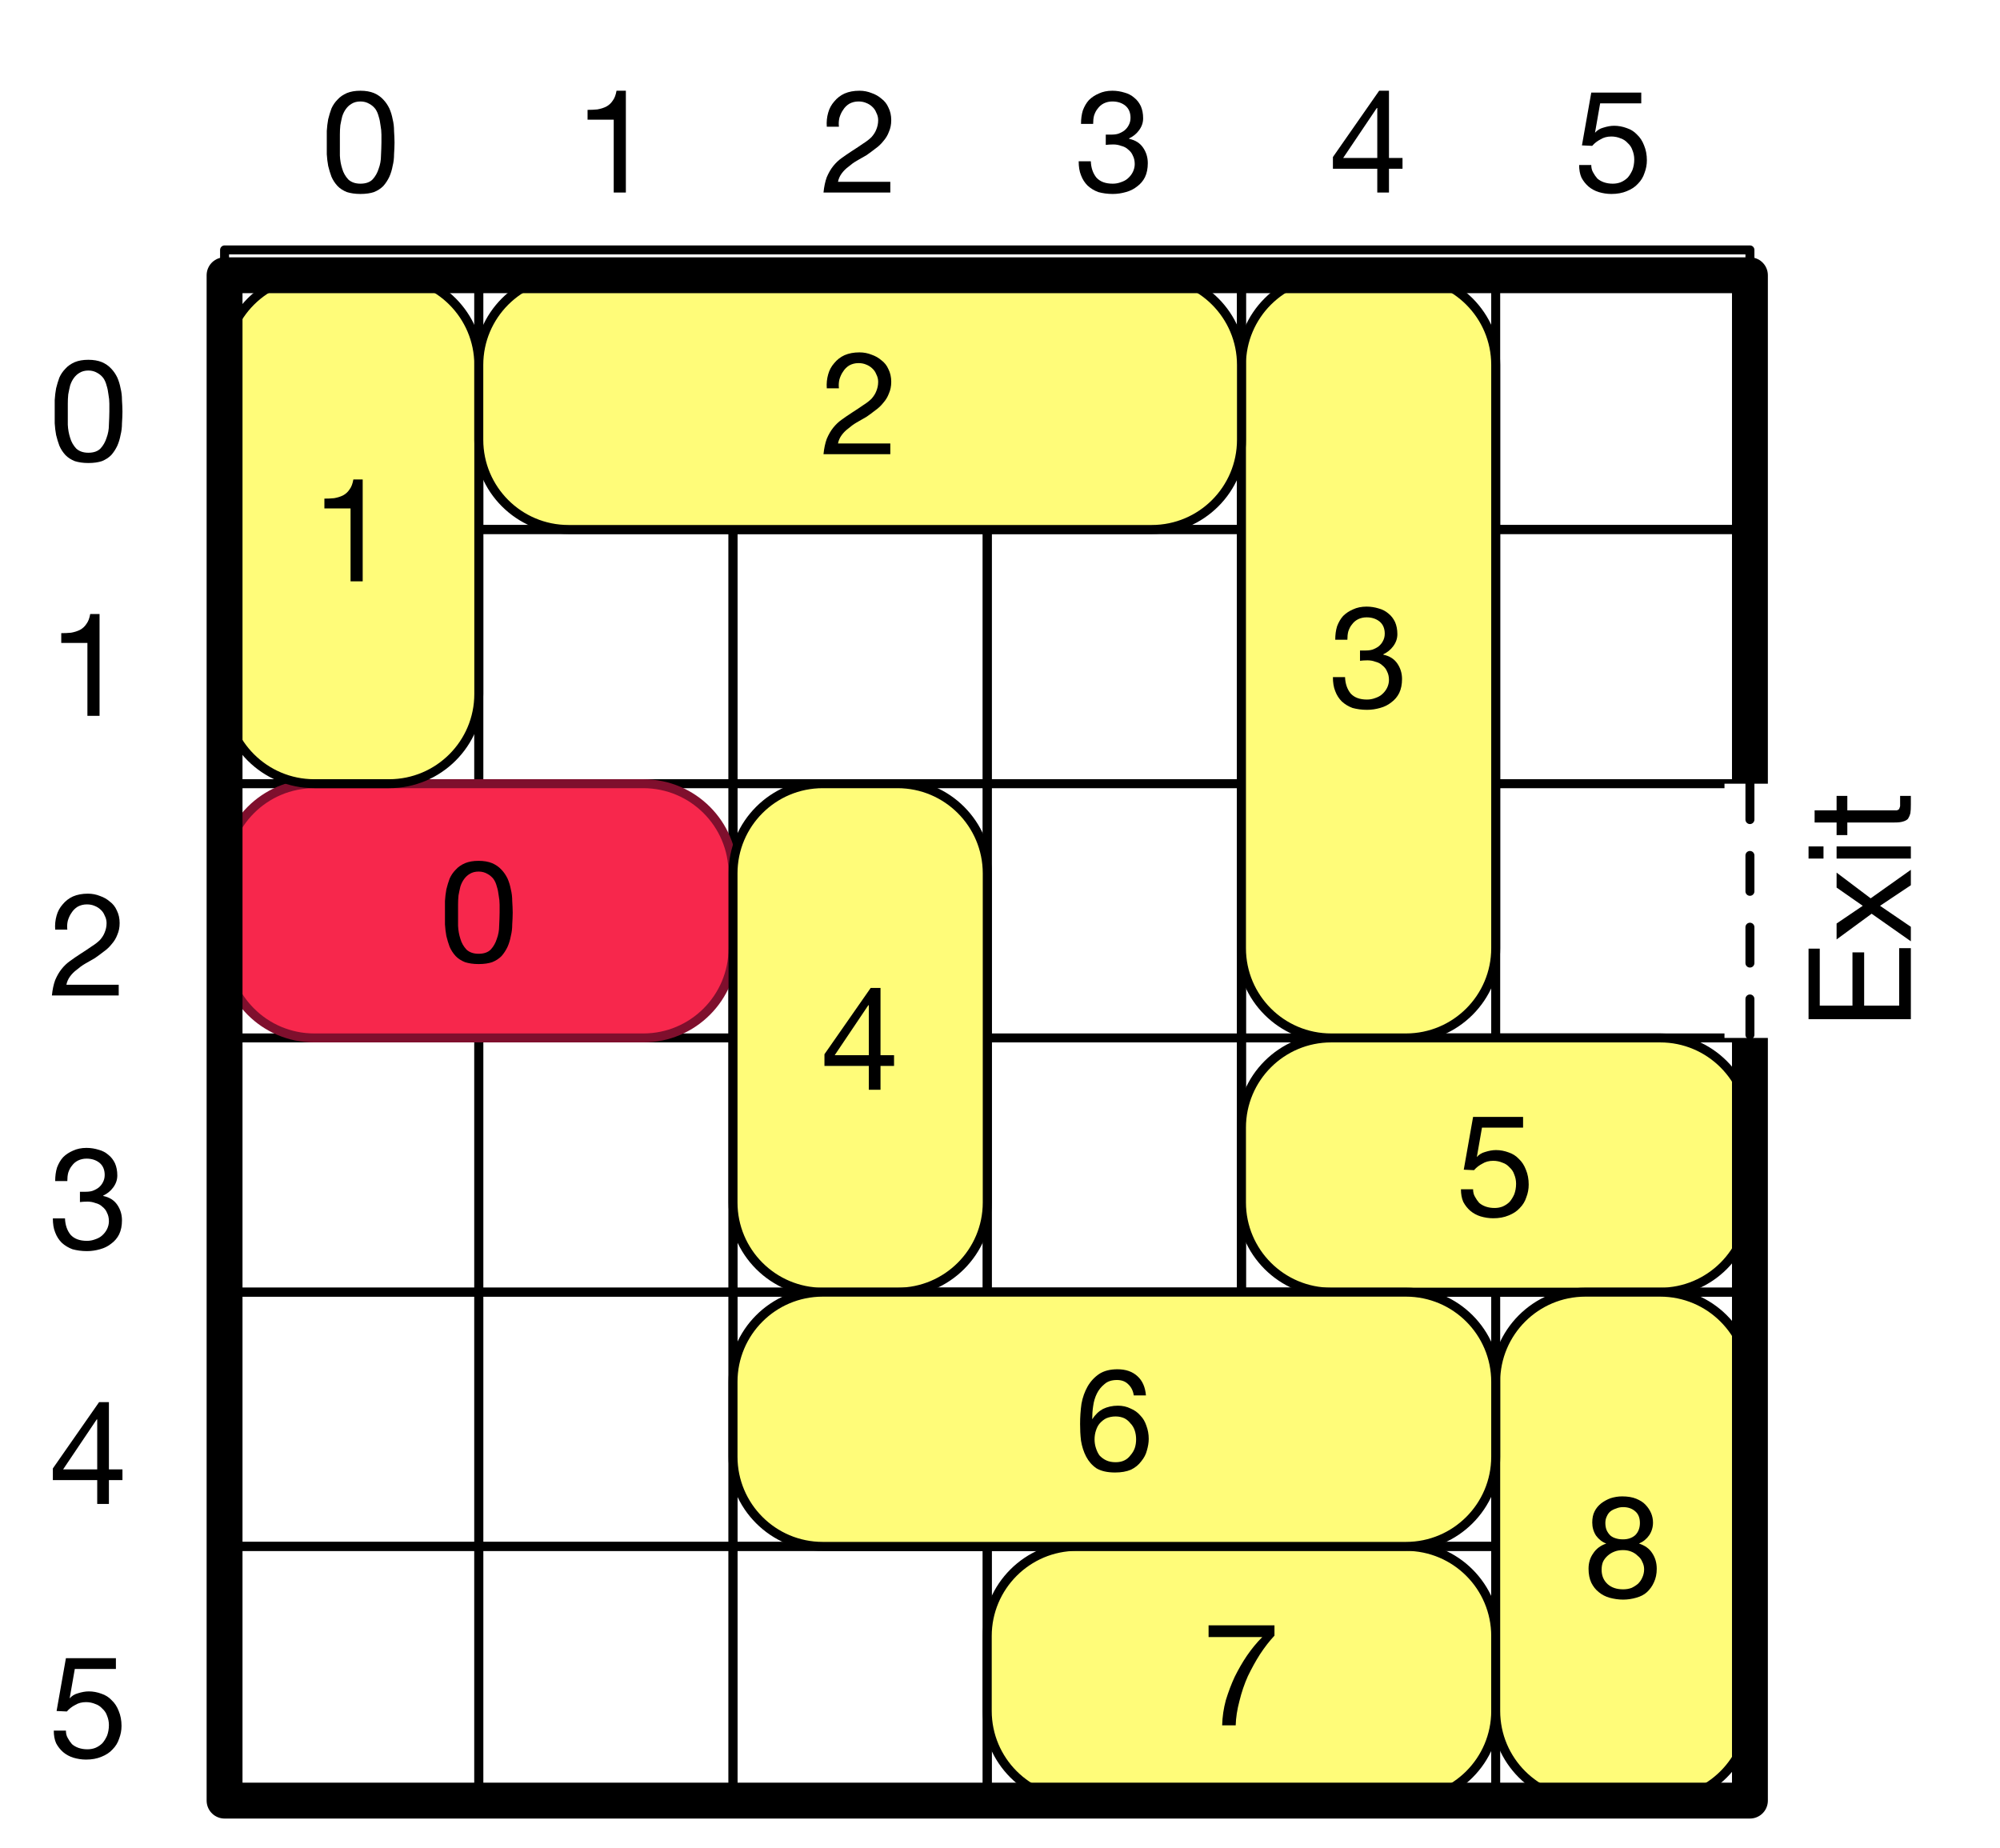
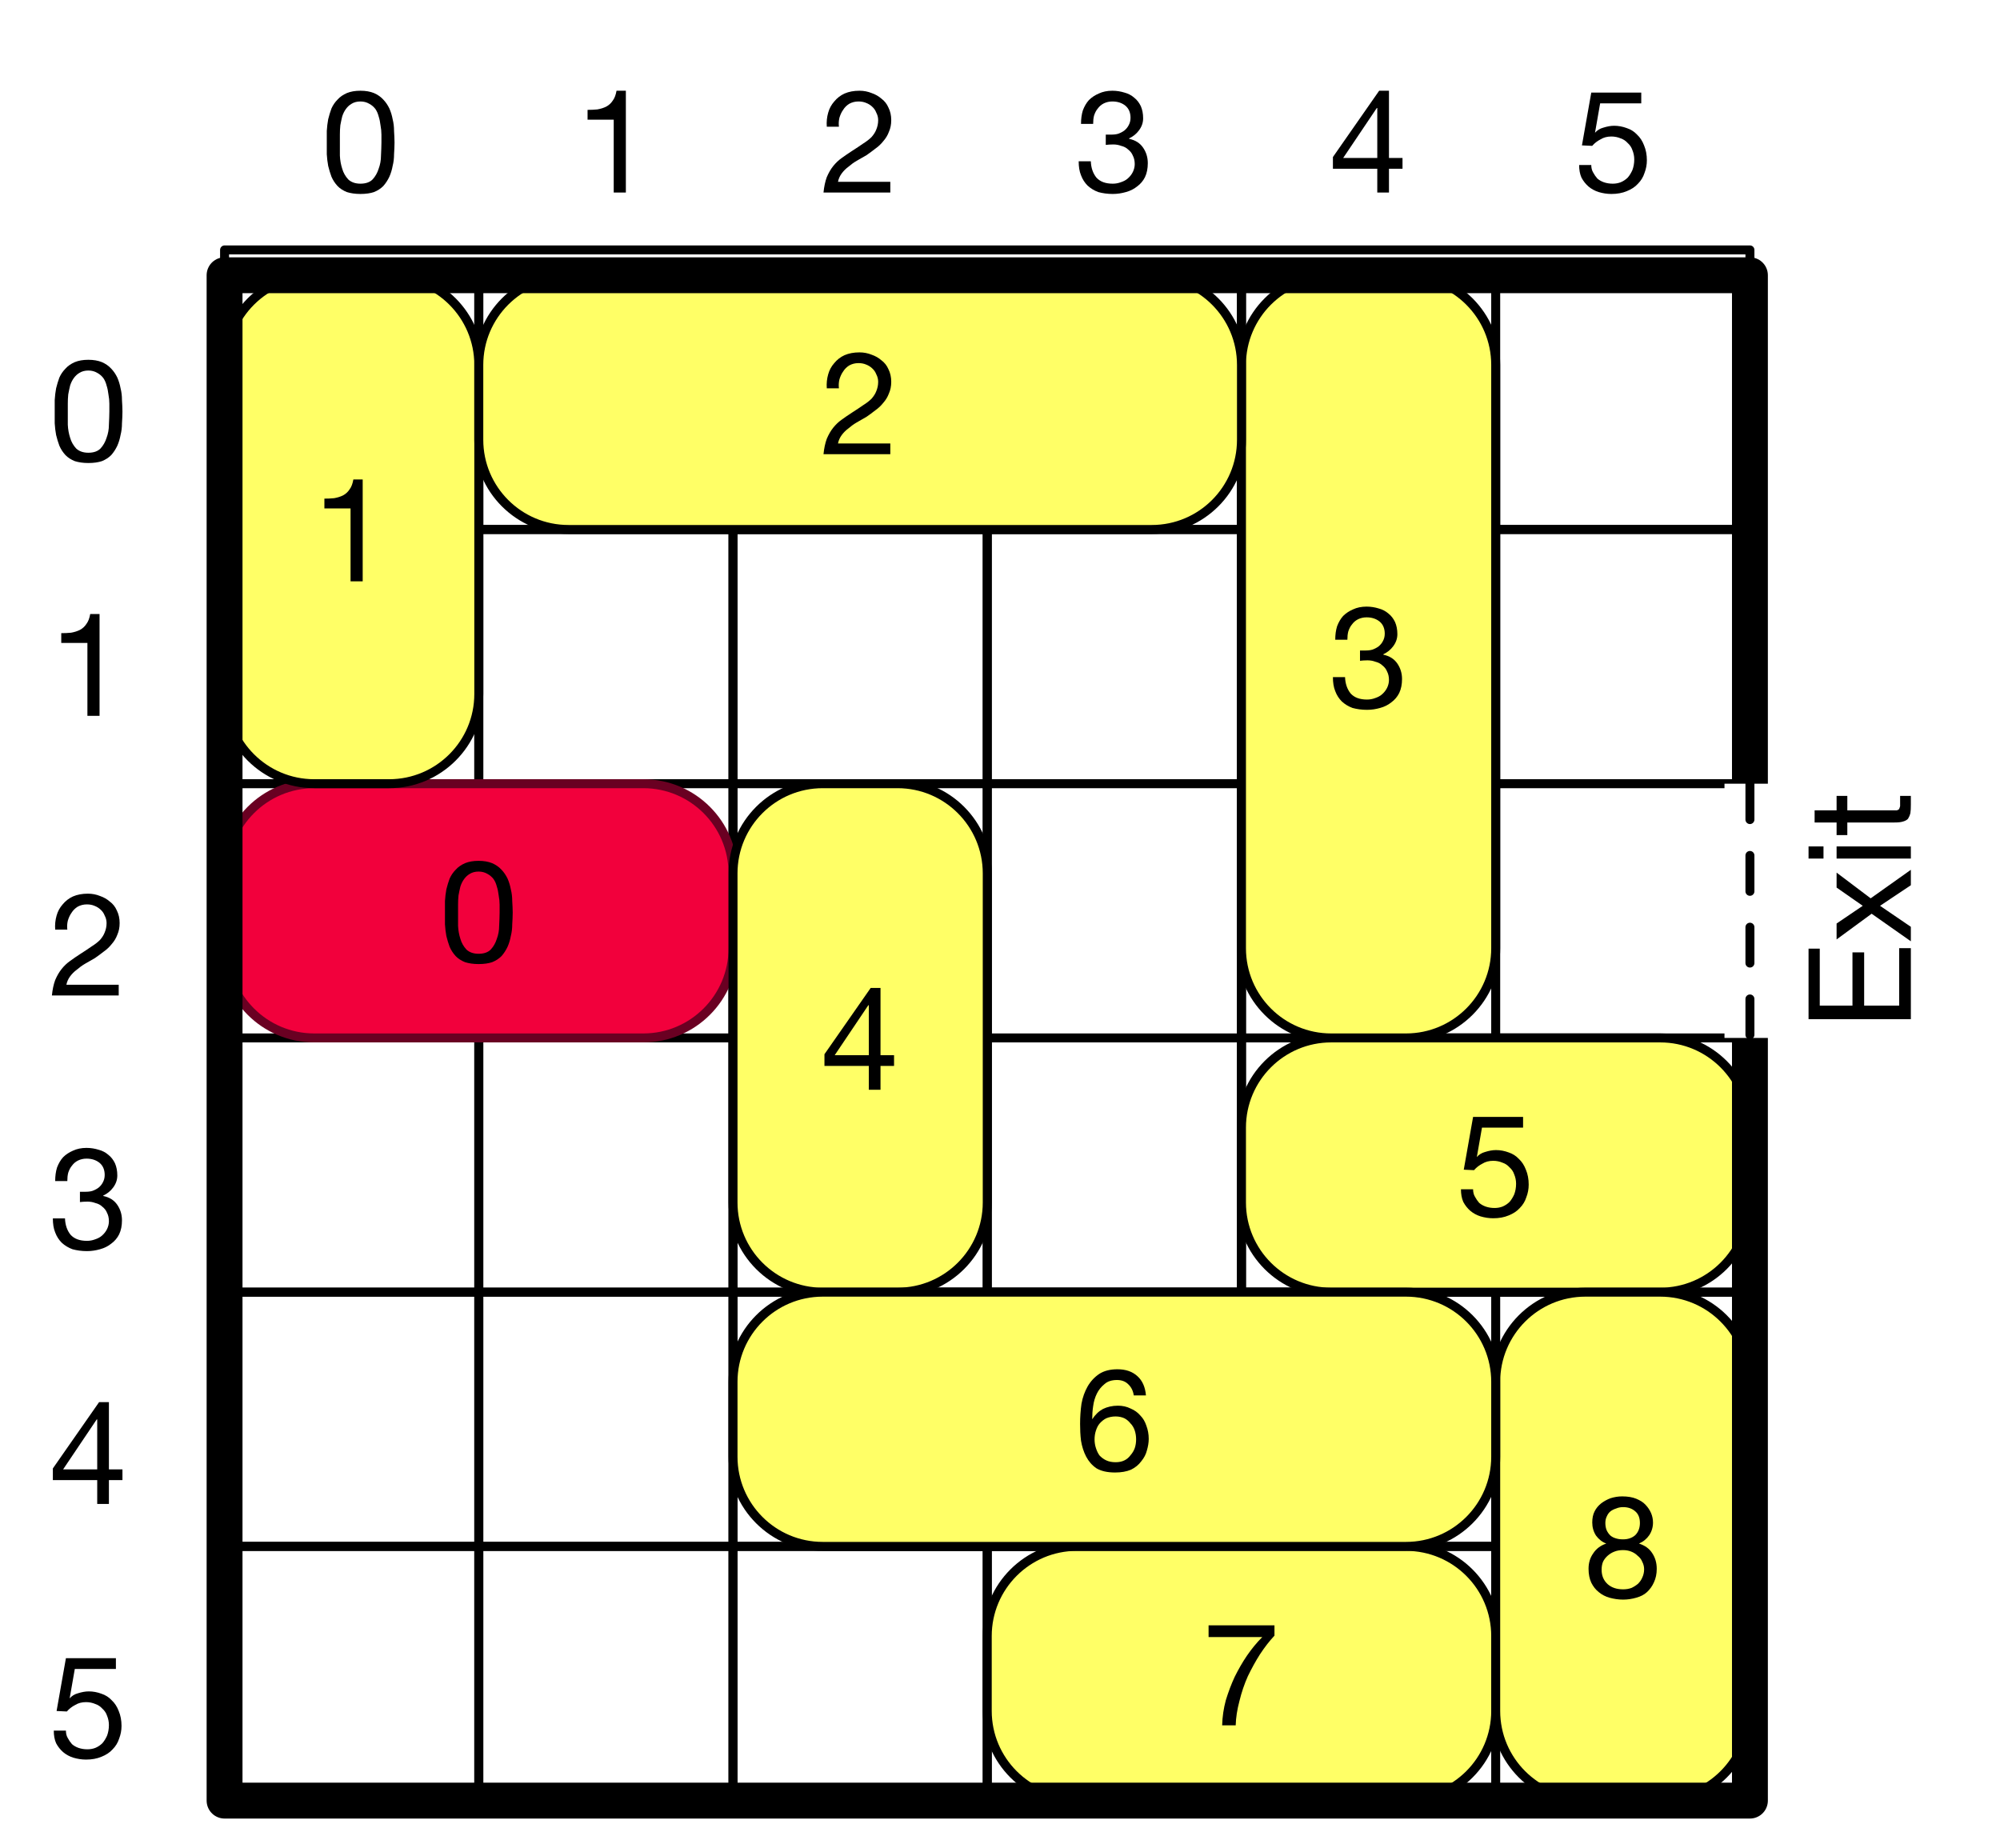
<svg xmlns="http://www.w3.org/2000/svg" xmlns:xlink="http://www.w3.org/1999/xlink" width="66.9pt" height="61.8pt" viewBox="0 0 66.9 61.8" version="1.1">
  <defs>
    <g>
      <symbol overflow="visible" id="glyph0-0">
        <path style="stroke:none;" d="M 1.969 -3.188 L 0.484 -3.188 L 0.484 -0.219 L 1.969 -0.219 Z M 2.203 -3.422 L 2.203 0 L 0.25 0 L 0.25 -3.422 Z M 2.203 -3.422 " />
      </symbol>
      <symbol overflow="visible" id="glyph0-1">
        <path style="stroke:none;" d="M 0.641 -1.672 C 0.641 -1.754 0.641 -1.844 0.641 -1.938 C 0.641 -2.039 0.645 -2.145 0.656 -2.25 C 0.676 -2.352 0.695 -2.453 0.719 -2.547 C 0.75 -2.641 0.789 -2.723 0.844 -2.797 C 0.895 -2.867 0.957 -2.926 1.031 -2.969 C 1.113 -3.02 1.211 -3.047 1.328 -3.047 C 1.441 -3.047 1.539 -3.02 1.625 -2.969 C 1.707 -2.926 1.773 -2.867 1.828 -2.797 C 1.879 -2.723 1.914 -2.641 1.938 -2.547 C 1.969 -2.453 1.988 -2.352 2 -2.25 C 2.02 -2.145 2.031 -2.039 2.031 -1.938 C 2.031 -1.844 2.031 -1.754 2.031 -1.672 C 2.031 -1.547 2.023 -1.398 2.016 -1.234 C 2.016 -1.078 1.988 -0.93 1.938 -0.797 C 1.895 -0.66 1.828 -0.539 1.734 -0.438 C 1.641 -0.344 1.504 -0.297 1.328 -0.297 C 1.16 -0.297 1.023 -0.344 0.922 -0.438 C 0.828 -0.539 0.758 -0.66 0.719 -0.797 C 0.676 -0.93 0.648 -1.078 0.641 -1.234 C 0.641 -1.398 0.641 -1.547 0.641 -1.672 Z M 0.203 -1.672 C 0.203 -1.547 0.203 -1.414 0.203 -1.281 C 0.211 -1.145 0.227 -1.016 0.25 -0.891 C 0.281 -0.766 0.316 -0.645 0.359 -0.531 C 0.41 -0.414 0.477 -0.312 0.562 -0.219 C 0.645 -0.133 0.75 -0.066 0.875 -0.016 C 1 0.023 1.148 0.047 1.328 0.047 C 1.516 0.047 1.664 0.023 1.781 -0.016 C 1.906 -0.066 2.008 -0.133 2.094 -0.219 C 2.176 -0.312 2.242 -0.414 2.297 -0.531 C 2.348 -0.645 2.383 -0.766 2.406 -0.891 C 2.438 -1.016 2.453 -1.145 2.453 -1.281 C 2.461 -1.414 2.469 -1.547 2.469 -1.672 C 2.469 -1.797 2.461 -1.926 2.453 -2.062 C 2.453 -2.195 2.438 -2.328 2.406 -2.453 C 2.383 -2.578 2.348 -2.695 2.297 -2.812 C 2.242 -2.926 2.176 -3.023 2.094 -3.109 C 2.008 -3.203 1.906 -3.273 1.781 -3.328 C 1.656 -3.379 1.504 -3.406 1.328 -3.406 C 1.148 -3.406 1 -3.379 0.875 -3.328 C 0.75 -3.273 0.645 -3.203 0.562 -3.109 C 0.477 -3.023 0.41 -2.926 0.359 -2.812 C 0.316 -2.695 0.281 -2.578 0.25 -2.453 C 0.227 -2.328 0.211 -2.195 0.203 -2.062 C 0.203 -1.926 0.203 -1.797 0.203 -1.672 Z M 0.203 -1.672 " />
      </symbol>
      <symbol overflow="visible" id="glyph0-2">
        <path style="stroke:none;" d="M 2.25 -2.984 L 2.25 -3.344 L 0.578 -3.344 L 0.266 -1.578 L 0.609 -1.562 C 0.691 -1.656 0.785 -1.727 0.891 -1.781 C 0.992 -1.844 1.113 -1.875 1.25 -1.875 C 1.363 -1.875 1.469 -1.852 1.562 -1.812 C 1.656 -1.781 1.734 -1.727 1.797 -1.656 C 1.867 -1.594 1.922 -1.516 1.953 -1.422 C 1.992 -1.328 2.016 -1.223 2.016 -1.109 C 2.016 -0.973 1.992 -0.852 1.953 -0.75 C 1.91 -0.656 1.859 -0.57 1.797 -0.5 C 1.734 -0.438 1.656 -0.383 1.562 -0.344 C 1.477 -0.312 1.391 -0.297 1.297 -0.297 C 1.191 -0.297 1.094 -0.312 1 -0.344 C 0.914 -0.375 0.844 -0.414 0.781 -0.469 C 0.727 -0.531 0.68 -0.598 0.641 -0.672 C 0.598 -0.742 0.578 -0.828 0.578 -0.922 L 0.172 -0.922 C 0.172 -0.766 0.195 -0.625 0.25 -0.5 C 0.312 -0.383 0.391 -0.285 0.484 -0.203 C 0.586 -0.117 0.703 -0.055 0.828 -0.016 C 0.961 0.023 1.102 0.047 1.25 0.047 C 1.445 0.047 1.617 0.016 1.766 -0.047 C 1.922 -0.109 2.047 -0.191 2.141 -0.297 C 2.242 -0.398 2.316 -0.52 2.359 -0.656 C 2.41 -0.789 2.438 -0.93 2.438 -1.078 C 2.438 -1.266 2.406 -1.43 2.344 -1.578 C 2.289 -1.723 2.211 -1.844 2.109 -1.938 C 2.016 -2.039 1.898 -2.113 1.766 -2.156 C 1.629 -2.207 1.488 -2.234 1.344 -2.234 C 1.227 -2.234 1.109 -2.211 0.984 -2.172 C 0.867 -2.141 0.773 -2.082 0.703 -2 L 0.875 -2.984 Z M 2.25 -2.984 " />
      </symbol>
      <symbol overflow="visible" id="glyph0-3">
        <path style="stroke:none;" d="M 2.438 -3 L 2.438 -3.344 L 0.234 -3.344 L 0.234 -2.953 L 2.031 -2.953 C 1.844 -2.766 1.672 -2.555 1.516 -2.328 C 1.367 -2.109 1.234 -1.875 1.109 -1.625 C 0.992 -1.375 0.895 -1.113 0.812 -0.844 C 0.738 -0.57 0.695 -0.289 0.688 0 L 1.141 0 C 1.148 -0.258 1.191 -0.531 1.266 -0.812 C 1.336 -1.102 1.43 -1.379 1.547 -1.641 C 1.672 -1.898 1.805 -2.145 1.953 -2.375 C 2.109 -2.613 2.27 -2.82 2.438 -3 Z M 2.438 -3 " />
      </symbol>
      <symbol overflow="visible" id="glyph0-4">
        <path style="stroke:none;" d="M 0.75 -2.516 C 0.75 -2.598 0.766 -2.672 0.797 -2.734 C 0.828 -2.805 0.867 -2.863 0.922 -2.906 C 0.973 -2.945 1.035 -2.977 1.109 -3 C 1.18 -3.031 1.258 -3.047 1.344 -3.047 C 1.508 -3.047 1.645 -3 1.75 -2.906 C 1.852 -2.82 1.906 -2.691 1.906 -2.516 C 1.906 -2.348 1.852 -2.211 1.75 -2.109 C 1.645 -2.016 1.508 -1.969 1.344 -1.969 C 1.258 -1.969 1.18 -1.977 1.109 -2 C 1.035 -2.02 0.973 -2.051 0.922 -2.094 C 0.867 -2.145 0.828 -2.203 0.797 -2.266 C 0.766 -2.336 0.75 -2.422 0.75 -2.516 Z M 0.312 -2.531 C 0.312 -2.375 0.352 -2.227 0.438 -2.094 C 0.531 -1.969 0.645 -1.879 0.781 -1.828 C 0.594 -1.766 0.445 -1.656 0.344 -1.5 C 0.238 -1.352 0.188 -1.18 0.188 -0.984 C 0.188 -0.805 0.219 -0.648 0.281 -0.516 C 0.344 -0.391 0.426 -0.285 0.531 -0.203 C 0.633 -0.117 0.754 -0.055 0.891 -0.016 C 1.035 0.023 1.188 0.047 1.344 0.047 C 1.5 0.047 1.645 0.023 1.781 -0.016 C 1.926 -0.055 2.047 -0.117 2.141 -0.203 C 2.242 -0.297 2.32 -0.406 2.375 -0.531 C 2.438 -0.664 2.469 -0.816 2.469 -0.984 C 2.469 -1.191 2.414 -1.367 2.312 -1.516 C 2.219 -1.66 2.07 -1.766 1.875 -1.828 C 2.02 -1.891 2.133 -1.984 2.219 -2.109 C 2.301 -2.234 2.344 -2.375 2.344 -2.531 C 2.344 -2.645 2.32 -2.75 2.281 -2.844 C 2.238 -2.945 2.176 -3.039 2.094 -3.125 C 2.02 -3.207 1.914 -3.273 1.781 -3.328 C 1.656 -3.379 1.5 -3.406 1.312 -3.406 C 1.176 -3.406 1.047 -3.383 0.922 -3.344 C 0.805 -3.301 0.703 -3.242 0.609 -3.172 C 0.516 -3.098 0.441 -3.008 0.391 -2.906 C 0.336 -2.801 0.312 -2.676 0.312 -2.531 Z M 0.625 -0.953 C 0.625 -1.055 0.641 -1.145 0.672 -1.219 C 0.711 -1.301 0.766 -1.367 0.828 -1.422 C 0.898 -1.484 0.977 -1.531 1.062 -1.562 C 1.145 -1.594 1.238 -1.609 1.344 -1.609 C 1.438 -1.609 1.523 -1.594 1.609 -1.562 C 1.691 -1.531 1.766 -1.484 1.828 -1.422 C 1.898 -1.367 1.953 -1.301 1.984 -1.219 C 2.023 -1.145 2.047 -1.062 2.047 -0.969 C 2.047 -0.863 2.023 -0.77 1.984 -0.688 C 1.953 -0.613 1.906 -0.547 1.844 -0.484 C 1.781 -0.43 1.707 -0.383 1.625 -0.344 C 1.539 -0.312 1.445 -0.297 1.344 -0.297 C 1.133 -0.297 0.961 -0.352 0.828 -0.469 C 0.691 -0.594 0.625 -0.754 0.625 -0.953 Z M 0.625 -0.953 " />
      </symbol>
      <symbol overflow="visible" id="glyph0-5">
        <path style="stroke:none;" d="M 1.625 -1.156 L 0.484 -1.156 L 1.609 -2.828 L 1.625 -2.828 Z M 2.016 -1.156 L 2.016 -3.406 L 1.688 -3.406 L 0.141 -1.188 L 0.141 -0.797 L 1.625 -0.797 L 1.625 0 L 2.016 0 L 2.016 -0.797 L 2.469 -0.797 L 2.469 -1.156 Z M 2.016 -1.156 " />
      </symbol>
      <symbol overflow="visible" id="glyph0-6">
        <path style="stroke:none;" d="M 1.703 0 L 1.703 -3.406 L 1.391 -3.406 C 1.367 -3.27 1.328 -3.16 1.266 -3.078 C 1.211 -2.992 1.141 -2.926 1.047 -2.875 C 0.961 -2.832 0.863 -2.801 0.75 -2.781 C 0.645 -2.77 0.535 -2.766 0.422 -2.766 L 0.422 -2.438 L 1.297 -2.438 L 1.297 0 Z M 1.703 0 " />
      </symbol>
      <symbol overflow="visible" id="glyph0-7">
        <path style="stroke:none;" d="M 1.047 -1.938 L 1.047 -1.594 C 1.117 -1.602 1.203 -1.609 1.297 -1.609 C 1.391 -1.609 1.477 -1.594 1.562 -1.562 C 1.656 -1.539 1.734 -1.5 1.797 -1.438 C 1.867 -1.383 1.922 -1.316 1.953 -1.234 C 1.992 -1.16 2.016 -1.066 2.016 -0.953 C 2.016 -0.859 1.992 -0.77 1.953 -0.688 C 1.91 -0.602 1.852 -0.531 1.781 -0.469 C 1.719 -0.414 1.641 -0.375 1.547 -0.344 C 1.461 -0.312 1.375 -0.297 1.281 -0.297 C 1.039 -0.297 0.859 -0.363 0.734 -0.5 C 0.617 -0.645 0.555 -0.828 0.547 -1.047 L 0.141 -1.047 C 0.141 -0.867 0.164 -0.711 0.219 -0.578 C 0.27 -0.441 0.344 -0.328 0.438 -0.234 C 0.539 -0.141 0.66 -0.066 0.797 -0.016 C 0.941 0.023 1.102 0.047 1.281 0.047 C 1.438 0.047 1.582 0.023 1.719 -0.016 C 1.863 -0.055 1.988 -0.117 2.094 -0.203 C 2.207 -0.285 2.297 -0.391 2.359 -0.516 C 2.422 -0.648 2.453 -0.805 2.453 -0.984 C 2.453 -1.18 2.398 -1.352 2.297 -1.5 C 2.191 -1.656 2.035 -1.754 1.828 -1.797 L 1.828 -1.812 C 1.961 -1.875 2.07 -1.961 2.156 -2.078 C 2.25 -2.203 2.297 -2.336 2.297 -2.484 C 2.297 -2.641 2.27 -2.773 2.219 -2.891 C 2.164 -3.004 2.094 -3.098 2 -3.172 C 1.906 -3.254 1.797 -3.312 1.672 -3.344 C 1.547 -3.383 1.41 -3.406 1.266 -3.406 C 1.098 -3.406 0.945 -3.375 0.812 -3.312 C 0.688 -3.258 0.578 -3.188 0.484 -3.094 C 0.398 -3 0.332 -2.883 0.281 -2.75 C 0.238 -2.613 0.219 -2.461 0.219 -2.297 L 0.625 -2.297 C 0.625 -2.398 0.633 -2.492 0.656 -2.578 C 0.688 -2.672 0.727 -2.75 0.781 -2.812 C 0.832 -2.883 0.898 -2.941 0.984 -2.984 C 1.066 -3.023 1.16 -3.047 1.266 -3.047 C 1.441 -3.047 1.586 -3 1.703 -2.906 C 1.816 -2.812 1.875 -2.676 1.875 -2.5 C 1.875 -2.406 1.852 -2.32 1.812 -2.25 C 1.781 -2.188 1.734 -2.129 1.672 -2.078 C 1.617 -2.035 1.551 -2 1.469 -1.969 C 1.395 -1.945 1.312 -1.938 1.219 -1.938 L 1.141 -1.938 C 1.117 -1.938 1.102 -1.938 1.094 -1.938 C 1.07 -1.938 1.055 -1.938 1.047 -1.938 Z M 1.047 -1.938 " />
      </symbol>
      <symbol overflow="visible" id="glyph0-8">
        <path style="stroke:none;" d="M 1.984 -2.531 L 2.391 -2.531 C 2.367 -2.812 2.273 -3.023 2.109 -3.172 C 1.941 -3.328 1.719 -3.406 1.438 -3.406 C 1.188 -3.406 0.984 -3.352 0.828 -3.25 C 0.672 -3.145 0.539 -3.004 0.438 -2.828 C 0.344 -2.66 0.273 -2.469 0.234 -2.25 C 0.203 -2.031 0.188 -1.805 0.188 -1.578 C 0.188 -1.398 0.195 -1.211 0.219 -1.016 C 0.25 -0.828 0.305 -0.648 0.391 -0.484 C 0.473 -0.328 0.586 -0.195 0.734 -0.094 C 0.891 0 1.098 0.047 1.359 0.047 C 1.566 0.047 1.742 0.016 1.891 -0.047 C 2.035 -0.117 2.148 -0.211 2.234 -0.328 C 2.328 -0.441 2.391 -0.562 2.422 -0.688 C 2.461 -0.82 2.484 -0.953 2.484 -1.078 C 2.484 -1.234 2.457 -1.379 2.406 -1.516 C 2.363 -1.648 2.297 -1.766 2.203 -1.859 C 2.117 -1.961 2.008 -2.039 1.875 -2.094 C 1.75 -2.156 1.609 -2.188 1.453 -2.188 C 1.266 -2.188 1.098 -2.148 0.953 -2.078 C 0.816 -2.004 0.695 -1.891 0.594 -1.734 L 0.594 -1.75 C 0.594 -1.883 0.602 -2.023 0.625 -2.172 C 0.645 -2.328 0.688 -2.469 0.75 -2.594 C 0.812 -2.719 0.895 -2.82 1 -2.906 C 1.102 -3 1.242 -3.047 1.422 -3.047 C 1.578 -3.047 1.703 -3 1.797 -2.906 C 1.898 -2.812 1.961 -2.688 1.984 -2.531 Z M 1.375 -1.828 C 1.488 -1.828 1.586 -1.805 1.672 -1.766 C 1.754 -1.723 1.82 -1.664 1.875 -1.594 C 1.938 -1.531 1.984 -1.453 2.016 -1.359 C 2.047 -1.266 2.062 -1.164 2.062 -1.062 C 2.062 -0.957 2.047 -0.859 2.016 -0.766 C 1.984 -0.68 1.938 -0.602 1.875 -0.531 C 1.82 -0.457 1.754 -0.398 1.672 -0.359 C 1.586 -0.316 1.488 -0.297 1.375 -0.297 C 1.258 -0.297 1.156 -0.316 1.062 -0.359 C 0.977 -0.398 0.906 -0.453 0.844 -0.516 C 0.789 -0.586 0.75 -0.672 0.719 -0.766 C 0.688 -0.859 0.672 -0.957 0.672 -1.062 C 0.672 -1.164 0.688 -1.266 0.719 -1.359 C 0.75 -1.453 0.789 -1.531 0.844 -1.594 C 0.906 -1.664 0.977 -1.723 1.062 -1.766 C 1.156 -1.805 1.258 -1.828 1.375 -1.828 Z M 1.375 -1.828 " />
      </symbol>
      <symbol overflow="visible" id="glyph0-9">
        <path style="stroke:none;" d="M 0.219 -2.203 L 0.625 -2.203 C 0.613 -2.297 0.617 -2.395 0.641 -2.5 C 0.672 -2.602 0.711 -2.691 0.766 -2.766 C 0.816 -2.848 0.883 -2.914 0.969 -2.969 C 1.062 -3.02 1.164 -3.047 1.281 -3.047 C 1.375 -3.047 1.457 -3.031 1.531 -3 C 1.613 -2.969 1.68 -2.926 1.734 -2.875 C 1.797 -2.82 1.844 -2.754 1.875 -2.672 C 1.914 -2.598 1.938 -2.516 1.938 -2.422 C 1.938 -2.305 1.914 -2.203 1.875 -2.109 C 1.844 -2.023 1.789 -1.941 1.719 -1.859 C 1.645 -1.785 1.551 -1.711 1.438 -1.641 C 1.332 -1.566 1.207 -1.484 1.062 -1.391 C 0.945 -1.316 0.832 -1.238 0.719 -1.156 C 0.613 -1.082 0.52 -0.992 0.438 -0.891 C 0.352 -0.785 0.281 -0.66 0.219 -0.516 C 0.164 -0.367 0.129 -0.195 0.109 0 L 2.344 0 L 2.344 -0.359 L 0.594 -0.359 C 0.613 -0.461 0.656 -0.555 0.719 -0.641 C 0.781 -0.723 0.852 -0.797 0.938 -0.859 C 1.02 -0.93 1.113 -1 1.219 -1.062 C 1.332 -1.125 1.441 -1.188 1.547 -1.25 C 1.648 -1.32 1.75 -1.395 1.844 -1.469 C 1.945 -1.539 2.035 -1.625 2.109 -1.719 C 2.191 -1.812 2.254 -1.914 2.297 -2.031 C 2.348 -2.145 2.375 -2.273 2.375 -2.422 C 2.375 -2.578 2.344 -2.719 2.281 -2.844 C 2.227 -2.969 2.148 -3.066 2.047 -3.141 C 1.953 -3.223 1.844 -3.285 1.719 -3.328 C 1.594 -3.379 1.457 -3.406 1.312 -3.406 C 1.125 -3.406 0.957 -3.375 0.812 -3.312 C 0.676 -3.25 0.562 -3.16 0.469 -3.047 C 0.375 -2.941 0.305 -2.816 0.266 -2.672 C 0.223 -2.523 0.207 -2.367 0.219 -2.203 Z M 0.219 -2.203 " />
      </symbol>
      <symbol overflow="visible" id="glyph1-0">
        <path style="stroke:none;" d="M -3.188 -1.969 L -3.188 -0.484 L -0.219 -0.484 L -0.219 -1.969 Z M -3.422 -2.203 L 0 -2.203 L 0 -0.25 L -3.422 -0.25 Z M -3.422 -2.203 " />
      </symbol>
      <symbol overflow="visible" id="glyph1-1">
        <path style="stroke:none;" d="M -3.422 -0.375 L 0 -0.375 L 0 -2.75 L -0.391 -2.75 L -0.391 -0.828 L -1.562 -0.828 L -1.562 -2.609 L -1.953 -2.609 L -1.953 -0.828 L -3.047 -0.828 L -3.047 -2.734 L -3.422 -2.734 Z M -3.422 -0.375 " />
      </symbol>
      <symbol overflow="visible" id="glyph1-2">
        <path style="stroke:none;" d="M -1.312 -0.969 L 0 -0.047 L 0 -0.531 L -1.031 -1.234 L 0 -1.922 L 0 -2.438 L -1.344 -1.484 L -2.484 -2.344 L -2.484 -1.844 L -1.609 -1.234 L -2.484 -0.641 L -2.484 -0.109 Z M -1.312 -0.969 " />
      </symbol>
      <symbol overflow="visible" id="glyph1-3">
        <path style="stroke:none;" d="M -2.922 -0.734 L -3.422 -0.734 L -3.422 -0.328 L -2.922 -0.328 Z M -2.484 -0.328 L 0 -0.328 L 0 -0.734 L -2.484 -0.734 Z M -2.484 -0.328 " />
      </symbol>
      <symbol overflow="visible" id="glyph1-4">
        <path style="stroke:none;" d="M -2.484 -0.875 L -3.219 -0.875 L -3.219 -0.469 L -2.484 -0.469 L -2.484 -0.047 L -2.125 -0.047 L -2.125 -0.469 L -0.547 -0.469 C -0.43 -0.469 -0.336 -0.477 -0.266 -0.5 C -0.191 -0.52 -0.133 -0.551 -0.094 -0.594 C -0.062 -0.645 -0.035 -0.707 -0.016 -0.781 C -0.004 -0.852 0 -0.945 0 -1.062 L 0 -1.359 L -0.359 -1.359 L -0.359 -1.188 C -0.359 -1.113 -0.359 -1.055 -0.359 -1.016 C -0.367 -0.984 -0.379 -0.953 -0.391 -0.922 C -0.41 -0.898 -0.438 -0.883 -0.469 -0.875 C -0.5 -0.875 -0.535 -0.875 -0.578 -0.875 L -2.125 -0.875 L -2.125 -1.359 L -2.484 -1.359 Z M -2.484 -0.875 " />
      </symbol>
    </g>
    <clipPath id="clip1">
      <path d="M 0 0 L 66.898 0 L 66.898 61.801 L 0 61.801 Z M 0 0 " />
    </clipPath>
  </defs>
  <g id="surface1">
    <g clip-path="url(#clip1)" clip-rule="nonzero">
      <rect x="0" y="0" width="66.9" height="61.8" style="fill:rgb(100%,100%,100%);fill-opacity:1;stroke:none;" />
    </g>
    <path style="fill:none;stroke-width:1;stroke-linecap:round;stroke-linejoin:round;stroke:rgb(0%,0%,0%);stroke-opacity:1;stroke-miterlimit:10;" d="M 226.771 56.69 L 255.117 56.69 L 255.117 226.768 L 226.771 226.768 Z M 226.771 56.69 " transform="matrix(0.3,0,0,0.3,-18,-7.8)" />
    <path style="fill-rule:nonzero;fill:rgb(100%,100%,100%);fill-opacity:1;stroke-width:1;stroke-linecap:round;stroke-linejoin:round;stroke:rgb(0%,0%,0%);stroke-opacity:1;stroke-miterlimit:10;" d="M 85.039 53.865 L 255.117 53.865 L 255.117 226.768 L 85.039 226.768 Z M 85.039 53.865 " transform="matrix(0.3,0,0,0.3,-18,-7.8)" />
    <path style="fill:none;stroke-width:1;stroke-linecap:round;stroke-linejoin:round;stroke:rgb(0%,0%,0%);stroke-opacity:1;stroke-miterlimit:10;" d="M 85.039 56.69 L 255.117 56.69 L 255.117 85.036 L 85.039 85.036 Z M 85.039 56.69 " transform="matrix(0.3,0,0,0.3,-18,-7.8)" />
    <path style="fill:none;stroke-width:1;stroke-linecap:round;stroke-linejoin:round;stroke:rgb(0%,0%,0%);stroke-opacity:1;stroke-miterlimit:10;" d="M 85.039 85.036 L 255.117 85.036 L 255.117 113.383 L 85.039 113.383 Z M 85.039 85.036 " transform="matrix(0.3,0,0,0.3,-18,-7.8)" />
    <path style="fill:none;stroke-width:1;stroke-linecap:round;stroke-linejoin:round;stroke:rgb(0%,0%,0%);stroke-opacity:1;stroke-miterlimit:10;" d="M 85.039 141.729 L 255.117 141.729 L 255.117 170.076 L 85.039 170.076 Z M 85.039 141.729 " transform="matrix(0.3,0,0,0.3,-18,-7.8)" />
    <path style="fill:none;stroke-width:1;stroke-linecap:round;stroke-linejoin:round;stroke:rgb(0%,0%,0%);stroke-opacity:1;stroke-miterlimit:10;" d="M 85.039 170.076 L 255.117 170.076 L 255.117 198.422 L 85.039 198.422 Z M 85.039 170.076 " transform="matrix(0.3,0,0,0.3,-18,-7.8)" />
    <path style="fill:none;stroke-width:1;stroke-linecap:round;stroke-linejoin:round;stroke:rgb(0%,0%,0%);stroke-opacity:1;stroke-miterlimit:10;" d="M 85.039 198.422 L 255.117 198.422 L 255.117 226.768 L 85.039 226.768 Z M 85.039 198.422 " transform="matrix(0.3,0,0,0.3,-18,-7.8)" />
    <path style="fill:none;stroke-width:1;stroke-linecap:round;stroke-linejoin:round;stroke:rgb(0%,0%,0%);stroke-opacity:1;stroke-miterlimit:10;" d="M 85.039 56.69 L 113.385 56.69 L 113.385 226.768 L 85.039 226.768 Z M 85.039 56.69 " transform="matrix(0.3,0,0,0.3,-18,-7.8)" />
    <path style="fill:none;stroke-width:1;stroke-linecap:round;stroke-linejoin:round;stroke:rgb(0%,0%,0%);stroke-opacity:1;stroke-miterlimit:10;" d="M 113.385 56.69 L 141.732 56.69 L 141.732 226.768 L 113.385 226.768 Z M 113.385 56.69 " transform="matrix(0.3,0,0,0.3,-18,-7.8)" />
    <path style="fill:none;stroke-width:1;stroke-linecap:round;stroke-linejoin:round;stroke:rgb(0%,0%,0%);stroke-opacity:1;stroke-miterlimit:10;" d="M 141.732 56.69 L 170.078 56.69 L 170.078 226.768 L 141.732 226.768 Z M 141.732 56.69 " transform="matrix(0.3,0,0,0.3,-18,-7.8)" />
    <path style="fill:none;stroke-width:1;stroke-linecap:round;stroke-linejoin:round;stroke:rgb(0%,0%,0%);stroke-opacity:1;stroke-miterlimit:10;" d="M 170.078 56.69 L 198.424 56.69 L 198.424 226.768 L 170.078 226.768 Z M 170.078 56.69 " transform="matrix(0.3,0,0,0.3,-18,-7.8)" />
    <path style="fill:none;stroke-width:1;stroke-linecap:round;stroke-linejoin:round;stroke:rgb(0%,0%,0%);stroke-opacity:1;stroke-miterlimit:10;" d="M 198.424 56.69 L 226.771 56.69 L 226.771 226.768 L 198.424 226.768 Z M 198.424 56.69 " transform="matrix(0.3,0,0,0.3,-18,-7.8)" />
-     <path style="fill-rule:nonzero;fill:rgb(96.863%,15.294%,29.803%);fill-opacity:1;stroke-width:1;stroke-linecap:round;stroke-linejoin:round;stroke:rgb(49.803%,5.882%,17.647%);stroke-opacity:1;stroke-miterlimit:10;" d="M 95.039 113.383 L 131.732 113.383 C 137.253 113.383 141.732 117.862 141.732 123.383 L 141.732 131.729 C 141.732 137.25 137.253 141.729 131.732 141.729 L 95.039 141.729 C 89.518 141.729 85.039 137.25 85.039 131.729 L 85.039 123.383 C 85.039 117.862 89.518 113.383 95.039 113.383 Z M 95.039 113.383 " transform="matrix(0.3,0,0,0.3,-18,-7.8)" />
+     <path style="fill-rule:nonzero;fill:rgb(94.928%,0%,23.61%);fill-opacity:1;stroke-width:1;stroke-linecap:round;stroke-linejoin:round;stroke:rgb(41.548%,0%,13.373%);stroke-opacity:1;stroke-miterlimit:10;" d="M 95.039 113.383 L 131.732 113.383 C 137.253 113.383 141.732 117.862 141.732 123.383 L 141.732 131.729 C 141.732 137.25 137.253 141.729 131.732 141.729 L 95.039 141.729 C 89.518 141.729 85.039 137.25 85.039 131.729 L 85.039 123.383 C 85.039 117.862 89.518 113.383 95.039 113.383 Z M 95.039 113.383 " transform="matrix(0.3,0,0,0.3,-18,-7.8)" />
    <g style="fill:rgb(0%,0%,0%);fill-opacity:1;">
      <use xlink:href="#glyph0-1" x="14.681" y="32.201" />
    </g>
-     <path style="fill-rule:nonzero;fill:rgb(100%,98.824%,47.45%);fill-opacity:1;stroke-width:1;stroke-linecap:round;stroke-linejoin:round;stroke:rgb(0%,0%,0%);stroke-opacity:1;stroke-miterlimit:10;" d="M 208.424 141.729 L 245.117 141.729 C 250.638 141.729 255.117 146.208 255.117 151.729 L 255.117 160.076 C 255.117 165.596 250.638 170.076 245.117 170.076 L 208.424 170.076 C 202.904 170.076 198.424 165.596 198.424 160.076 L 198.424 151.729 C 198.424 146.208 202.904 141.729 208.424 141.729 Z M 208.424 141.729 " transform="matrix(0.3,0,0,0.3,-18,-7.8)" />
+     <path style="fill-rule:nonzero;fill:rgb(100%,100%,39.999%);fill-opacity:1;stroke-width:1;stroke-linecap:round;stroke-linejoin:round;stroke:rgb(0%,0%,0%);stroke-opacity:1;stroke-miterlimit:10;" d="M 208.424 141.729 L 245.117 141.729 C 250.638 141.729 255.117 146.208 255.117 151.729 L 255.117 160.076 C 255.117 165.596 250.638 170.076 245.117 170.076 L 208.424 170.076 C 202.904 170.076 198.424 165.596 198.424 160.076 L 198.424 151.729 C 198.424 146.208 202.904 141.729 208.424 141.729 Z M 208.424 141.729 " transform="matrix(0.3,0,0,0.3,-18,-7.8)" />
    <g style="fill:rgb(0%,0%,0%);fill-opacity:1;">
      <use xlink:href="#glyph0-2" x="48.697" y="40.704" />
    </g>
-     <path style="fill-rule:nonzero;fill:rgb(100%,98.824%,47.45%);fill-opacity:1;stroke-width:1;stroke-linecap:round;stroke-linejoin:round;stroke:rgb(0%,0%,0%);stroke-opacity:1;stroke-miterlimit:10;" d="M 180.078 198.422 L 216.771 198.422 C 222.292 198.422 226.771 202.901 226.771 208.422 L 226.771 216.768 C 226.771 222.289 222.292 226.768 216.771 226.768 L 180.078 226.768 C 174.557 226.768 170.078 222.289 170.078 216.768 L 170.078 208.422 C 170.078 202.901 174.557 198.422 180.078 198.422 Z M 180.078 198.422 " transform="matrix(0.3,0,0,0.3,-18,-7.8)" />
+     <path style="fill-rule:nonzero;fill:rgb(100%,100%,39.999%);fill-opacity:1;stroke-width:1;stroke-linecap:round;stroke-linejoin:round;stroke:rgb(0%,0%,0%);stroke-opacity:1;stroke-miterlimit:10;" d="M 180.078 198.422 L 216.771 198.422 C 222.292 198.422 226.771 202.901 226.771 208.422 L 226.771 216.768 C 226.771 222.289 222.292 226.768 216.771 226.768 L 180.078 226.768 C 174.557 226.768 170.078 222.289 170.078 216.768 L 170.078 208.422 C 170.078 202.901 174.557 198.422 180.078 198.422 Z M 180.078 198.422 " transform="matrix(0.3,0,0,0.3,-18,-7.8)" />
    <g style="fill:rgb(0%,0%,0%);fill-opacity:1;">
      <use xlink:href="#glyph0-3" x="40.193" y="57.712" />
    </g>
-     <path style="fill-rule:nonzero;fill:rgb(100%,98.824%,47.45%);fill-opacity:1;stroke-width:1;stroke-linecap:round;stroke-linejoin:round;stroke:rgb(0%,0%,0%);stroke-opacity:1;stroke-miterlimit:10;" d="M 236.771 170.076 L 245.117 170.076 C 250.638 170.076 255.117 174.555 255.117 180.076 L 255.117 216.768 C 255.117 222.289 250.638 226.768 245.117 226.768 L 236.771 226.768 C 231.25 226.768 226.771 222.289 226.771 216.768 L 226.771 180.076 C 226.771 174.555 231.25 170.076 236.771 170.076 Z M 236.771 170.076 " transform="matrix(0.3,0,0,0.3,-18,-7.8)" />
+     <path style="fill-rule:nonzero;fill:rgb(100%,100%,39.999%);fill-opacity:1;stroke-width:1;stroke-linecap:round;stroke-linejoin:round;stroke:rgb(0%,0%,0%);stroke-opacity:1;stroke-miterlimit:10;" d="M 236.771 170.076 L 245.117 170.076 C 250.638 170.076 255.117 174.555 255.117 180.076 L 255.117 216.768 C 255.117 222.289 250.638 226.768 245.117 226.768 L 236.771 226.768 C 231.25 226.768 226.771 222.289 226.771 216.768 L 226.771 180.076 C 226.771 174.555 231.25 170.076 236.771 170.076 Z M 236.771 170.076 " transform="matrix(0.3,0,0,0.3,-18,-7.8)" />
    <g style="fill:rgb(0%,0%,0%);fill-opacity:1;">
      <use xlink:href="#glyph0-4" x="52.949" y="53.46" />
    </g>
-     <path style="fill-rule:nonzero;fill:rgb(100%,98.824%,47.45%);fill-opacity:1;stroke-width:1;stroke-linecap:round;stroke-linejoin:round;stroke:rgb(0%,0%,0%);stroke-opacity:1;stroke-miterlimit:10;" d="M 151.732 113.383 L 160.078 113.383 C 165.599 113.383 170.078 117.862 170.078 123.383 L 170.078 160.076 C 170.078 165.596 165.599 170.076 160.078 170.076 L 151.732 170.076 C 146.211 170.076 141.732 165.596 141.732 160.076 L 141.732 123.383 C 141.732 117.862 146.211 113.383 151.732 113.383 Z M 151.732 113.383 " transform="matrix(0.3,0,0,0.3,-18,-7.8)" />
+     <path style="fill-rule:nonzero;fill:rgb(100%,100%,39.999%);fill-opacity:1;stroke-width:1;stroke-linecap:round;stroke-linejoin:round;stroke:rgb(0%,0%,0%);stroke-opacity:1;stroke-miterlimit:10;" d="M 151.732 113.383 L 160.078 113.383 C 165.599 113.383 170.078 117.862 170.078 123.383 L 170.078 160.076 C 170.078 165.596 165.599 170.076 160.078 170.076 L 151.732 170.076 C 146.211 170.076 141.732 165.596 141.732 160.076 L 141.732 123.383 C 141.732 117.862 146.211 113.383 151.732 113.383 Z M 151.732 113.383 " transform="matrix(0.3,0,0,0.3,-18,-7.8)" />
    <g style="fill:rgb(0%,0%,0%);fill-opacity:1;">
      <use xlink:href="#glyph0-5" x="27.437" y="36.452" />
    </g>
-     <path style="fill-rule:nonzero;fill:rgb(100%,98.824%,47.45%);fill-opacity:1;stroke-width:1;stroke-linecap:round;stroke-linejoin:round;stroke:rgb(0%,0%,0%);stroke-opacity:1;stroke-miterlimit:10;" d="M 95.039 56.69 L 103.385 56.69 C 108.906 56.69 113.385 61.169 113.385 66.69 L 113.385 103.383 C 113.385 108.904 108.906 113.383 103.385 113.383 L 95.039 113.383 C 89.518 113.383 85.039 108.904 85.039 103.383 L 85.039 66.69 C 85.039 61.169 89.518 56.69 95.039 56.69 Z M 95.039 56.69 " transform="matrix(0.3,0,0,0.3,-18,-7.8)" />
+     <path style="fill-rule:nonzero;fill:rgb(100%,100%,39.999%);fill-opacity:1;stroke-width:1;stroke-linecap:round;stroke-linejoin:round;stroke:rgb(0%,0%,0%);stroke-opacity:1;stroke-miterlimit:10;" d="M 95.039 56.69 L 103.385 56.69 C 108.906 56.69 113.385 61.169 113.385 66.69 L 113.385 103.383 C 113.385 108.904 108.906 113.383 103.385 113.383 L 95.039 113.383 C 89.518 113.383 85.039 108.904 85.039 103.383 L 85.039 66.69 C 85.039 61.169 89.518 56.69 95.039 56.69 Z M 95.039 56.69 " transform="matrix(0.3,0,0,0.3,-18,-7.8)" />
    <g style="fill:rgb(0%,0%,0%);fill-opacity:1;">
      <use xlink:href="#glyph0-6" x="10.429" y="19.445" />
    </g>
-     <path style="fill-rule:nonzero;fill:rgb(100%,98.824%,47.45%);fill-opacity:1;stroke-width:1;stroke-linecap:round;stroke-linejoin:round;stroke:rgb(0%,0%,0%);stroke-opacity:1;stroke-miterlimit:10;" d="M 208.424 56.69 L 216.771 56.69 C 222.292 56.69 226.771 61.169 226.771 66.69 L 226.771 131.729 C 226.771 137.25 222.292 141.729 216.771 141.729 L 208.424 141.729 C 202.904 141.729 198.424 137.25 198.424 131.729 L 198.424 66.69 C 198.424 61.169 202.904 56.69 208.424 56.69 Z M 208.424 56.69 " transform="matrix(0.3,0,0,0.3,-18,-7.8)" />
+     <path style="fill-rule:nonzero;fill:rgb(100%,100%,39.999%);fill-opacity:1;stroke-width:1;stroke-linecap:round;stroke-linejoin:round;stroke:rgb(0%,0%,0%);stroke-opacity:1;stroke-miterlimit:10;" d="M 208.424 56.69 L 216.771 56.69 C 222.292 56.69 226.771 61.169 226.771 66.69 L 226.771 131.729 C 226.771 137.25 222.292 141.729 216.771 141.729 L 208.424 141.729 C 202.904 141.729 198.424 137.25 198.424 131.729 L 198.424 66.69 C 198.424 61.169 202.904 56.69 208.424 56.69 Z M 208.424 56.69 " transform="matrix(0.3,0,0,0.3,-18,-7.8)" />
    <g style="fill:rgb(0%,0%,0%);fill-opacity:1;">
      <use xlink:href="#glyph0-7" x="44.445" y="23.697" />
    </g>
-     <path style="fill-rule:nonzero;fill:rgb(100%,98.824%,47.45%);fill-opacity:1;stroke-width:1;stroke-linecap:round;stroke-linejoin:round;stroke:rgb(0%,0%,0%);stroke-opacity:1;stroke-miterlimit:10;" d="M 151.732 170.076 L 216.771 170.076 C 222.292 170.076 226.771 174.555 226.771 180.076 L 226.771 188.422 C 226.771 193.943 222.292 198.422 216.771 198.422 L 151.732 198.422 C 146.211 198.422 141.732 193.943 141.732 188.422 L 141.732 180.076 C 141.732 174.555 146.211 170.076 151.732 170.076 Z M 151.732 170.076 " transform="matrix(0.3,0,0,0.3,-18,-7.8)" />
+     <path style="fill-rule:nonzero;fill:rgb(100%,100%,39.999%);fill-opacity:1;stroke-width:1;stroke-linecap:round;stroke-linejoin:round;stroke:rgb(0%,0%,0%);stroke-opacity:1;stroke-miterlimit:10;" d="M 151.732 170.076 L 216.771 170.076 C 222.292 170.076 226.771 174.555 226.771 180.076 L 226.771 188.422 C 226.771 193.943 222.292 198.422 216.771 198.422 L 151.732 198.422 C 146.211 198.422 141.732 193.943 141.732 188.422 L 141.732 180.076 C 141.732 174.555 146.211 170.076 151.732 170.076 Z M 151.732 170.076 " transform="matrix(0.3,0,0,0.3,-18,-7.8)" />
    <g style="fill:rgb(0%,0%,0%);fill-opacity:1;">
      <use xlink:href="#glyph0-8" x="35.941" y="49.208" />
    </g>
-     <path style="fill-rule:nonzero;fill:rgb(100%,98.824%,47.45%);fill-opacity:1;stroke-width:1;stroke-linecap:round;stroke-linejoin:round;stroke:rgb(0%,0%,0%);stroke-opacity:1;stroke-miterlimit:10;" d="M 123.385 56.69 L 188.424 56.69 C 193.945 56.69 198.424 61.169 198.424 66.69 L 198.424 75.036 C 198.424 80.557 193.945 85.036 188.424 85.036 L 123.385 85.036 C 117.865 85.036 113.385 80.557 113.385 75.036 L 113.385 66.69 C 113.385 61.169 117.865 56.69 123.385 56.69 Z M 123.385 56.69 " transform="matrix(0.3,0,0,0.3,-18,-7.8)" />
+     <path style="fill-rule:nonzero;fill:rgb(100%,100%,39.999%);fill-opacity:1;stroke-width:1;stroke-linecap:round;stroke-linejoin:round;stroke:rgb(0%,0%,0%);stroke-opacity:1;stroke-miterlimit:10;" d="M 123.385 56.69 L 188.424 56.69 C 193.945 56.69 198.424 61.169 198.424 66.69 L 198.424 75.036 C 198.424 80.557 193.945 85.036 188.424 85.036 L 123.385 85.036 C 117.865 85.036 113.385 80.557 113.385 75.036 L 113.385 66.69 C 113.385 61.169 117.865 56.69 123.385 56.69 Z M 123.385 56.69 " transform="matrix(0.3,0,0,0.3,-18,-7.8)" />
    <g style="fill:rgb(0%,0%,0%);fill-opacity:1;">
      <use xlink:href="#glyph0-9" x="27.437" y="15.193" />
    </g>
    <path style="fill:none;stroke-width:4;stroke-linecap:round;stroke-linejoin:round;stroke:rgb(0%,0%,0%);stroke-opacity:1;stroke-miterlimit:10;" d="M 85.039 56.69 L 255.117 56.69 L 255.117 226.768 L 85.039 226.768 Z M 85.039 56.69 " transform="matrix(0.3,0,0,0.3,-18,-7.8)" />
    <path style=" stroke:none;fill-rule:nonzero;fill:rgb(100%,100%,100%);fill-opacity:1;" d="M 59.387 26.215 L 57.684 26.215 L 57.684 34.719 L 59.387 34.719 Z M 59.387 26.215 " />
    <path style="fill:none;stroke-width:1;stroke-linecap:round;stroke-linejoin:round;stroke:rgb(0%,0%,0%);stroke-opacity:1;stroke-dasharray:4,4;stroke-miterlimit:10;" d="M 255.117 113.383 L 255.117 141.729 " transform="matrix(0.3,0,0,0.3,-18,-7.8)" />
    <g style="fill:rgb(0%,0%,0%);fill-opacity:1;">
      <use xlink:href="#glyph1-1" x="63.918" y="34.466" />
      <use xlink:href="#glyph1-2" x="63.918" y="31.533" />
      <use xlink:href="#glyph1-3" x="63.918" y="29.047" />
      <use xlink:href="#glyph1-4" x="63.918" y="27.981" />
    </g>
    <g style="fill:rgb(0%,0%,0%);fill-opacity:1;">
      <use xlink:href="#glyph0-1" x="1.627" y="15.441" />
    </g>
    <g style="fill:rgb(0%,0%,0%);fill-opacity:1;">
      <use xlink:href="#glyph0-6" x="1.627" y="23.945" />
    </g>
    <g style="fill:rgb(0%,0%,0%);fill-opacity:1;">
      <use xlink:href="#glyph0-9" x="1.627" y="33.299" />
    </g>
    <g style="fill:rgb(0%,0%,0%);fill-opacity:1;">
      <use xlink:href="#glyph0-7" x="1.627" y="41.803" />
    </g>
    <g style="fill:rgb(0%,0%,0%);fill-opacity:1;">
      <use xlink:href="#glyph0-5" x="1.627" y="50.307" />
    </g>
    <g style="fill:rgb(0%,0%,0%);fill-opacity:1;">
      <use xlink:href="#glyph0-2" x="1.627" y="58.811" />
    </g>
    <g style="fill:rgb(0%,0%,0%);fill-opacity:1;">
      <use xlink:href="#glyph0-1" x="10.728" y="6.441" />
    </g>
    <g style="fill:rgb(0%,0%,0%);fill-opacity:1;">
      <use xlink:href="#glyph0-6" x="19.232" y="6.441" />
    </g>
    <g style="fill:rgb(0%,0%,0%);fill-opacity:1;">
      <use xlink:href="#glyph0-9" x="27.437" y="6.441" />
    </g>
    <g style="fill:rgb(0%,0%,0%);fill-opacity:1;">
      <use xlink:href="#glyph0-7" x="35.941" y="6.441" />
    </g>
    <g style="fill:rgb(0%,0%,0%);fill-opacity:1;">
      <use xlink:href="#glyph0-5" x="44.445" y="6.441" />
    </g>
    <g style="fill:rgb(0%,0%,0%);fill-opacity:1;">
      <use xlink:href="#glyph0-2" x="52.65" y="6.441" />
    </g>
  </g>
</svg>
